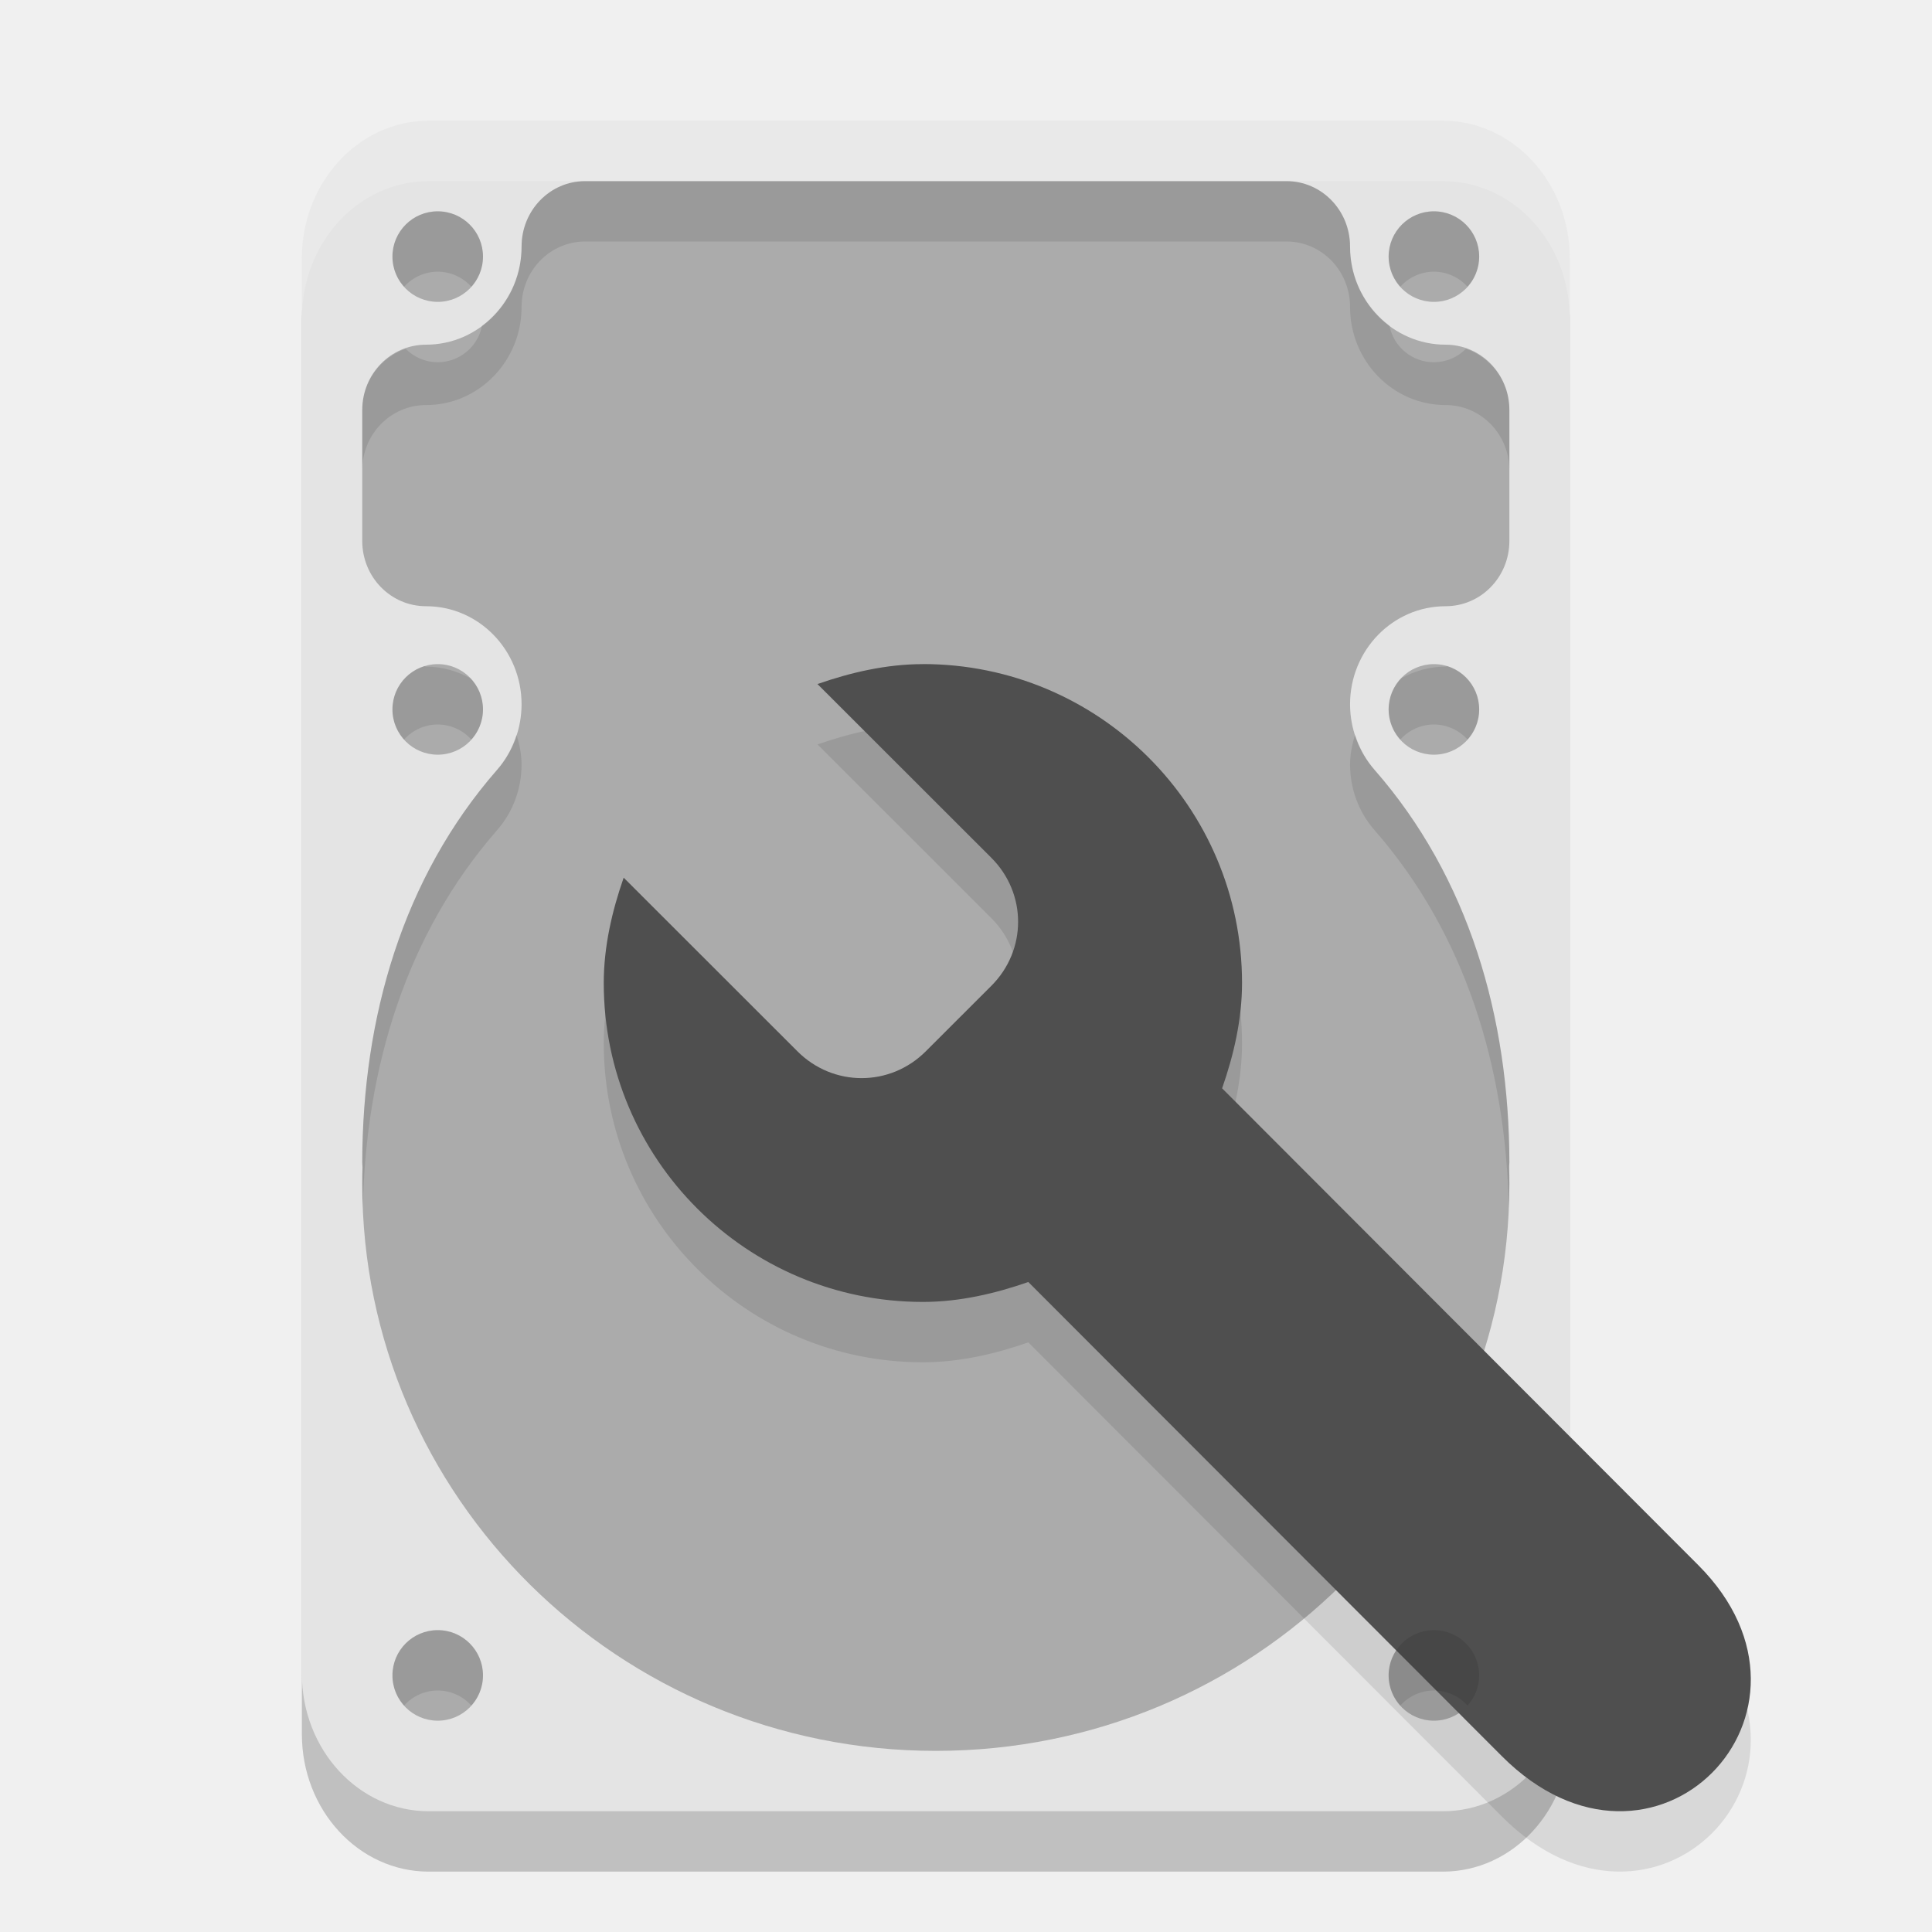
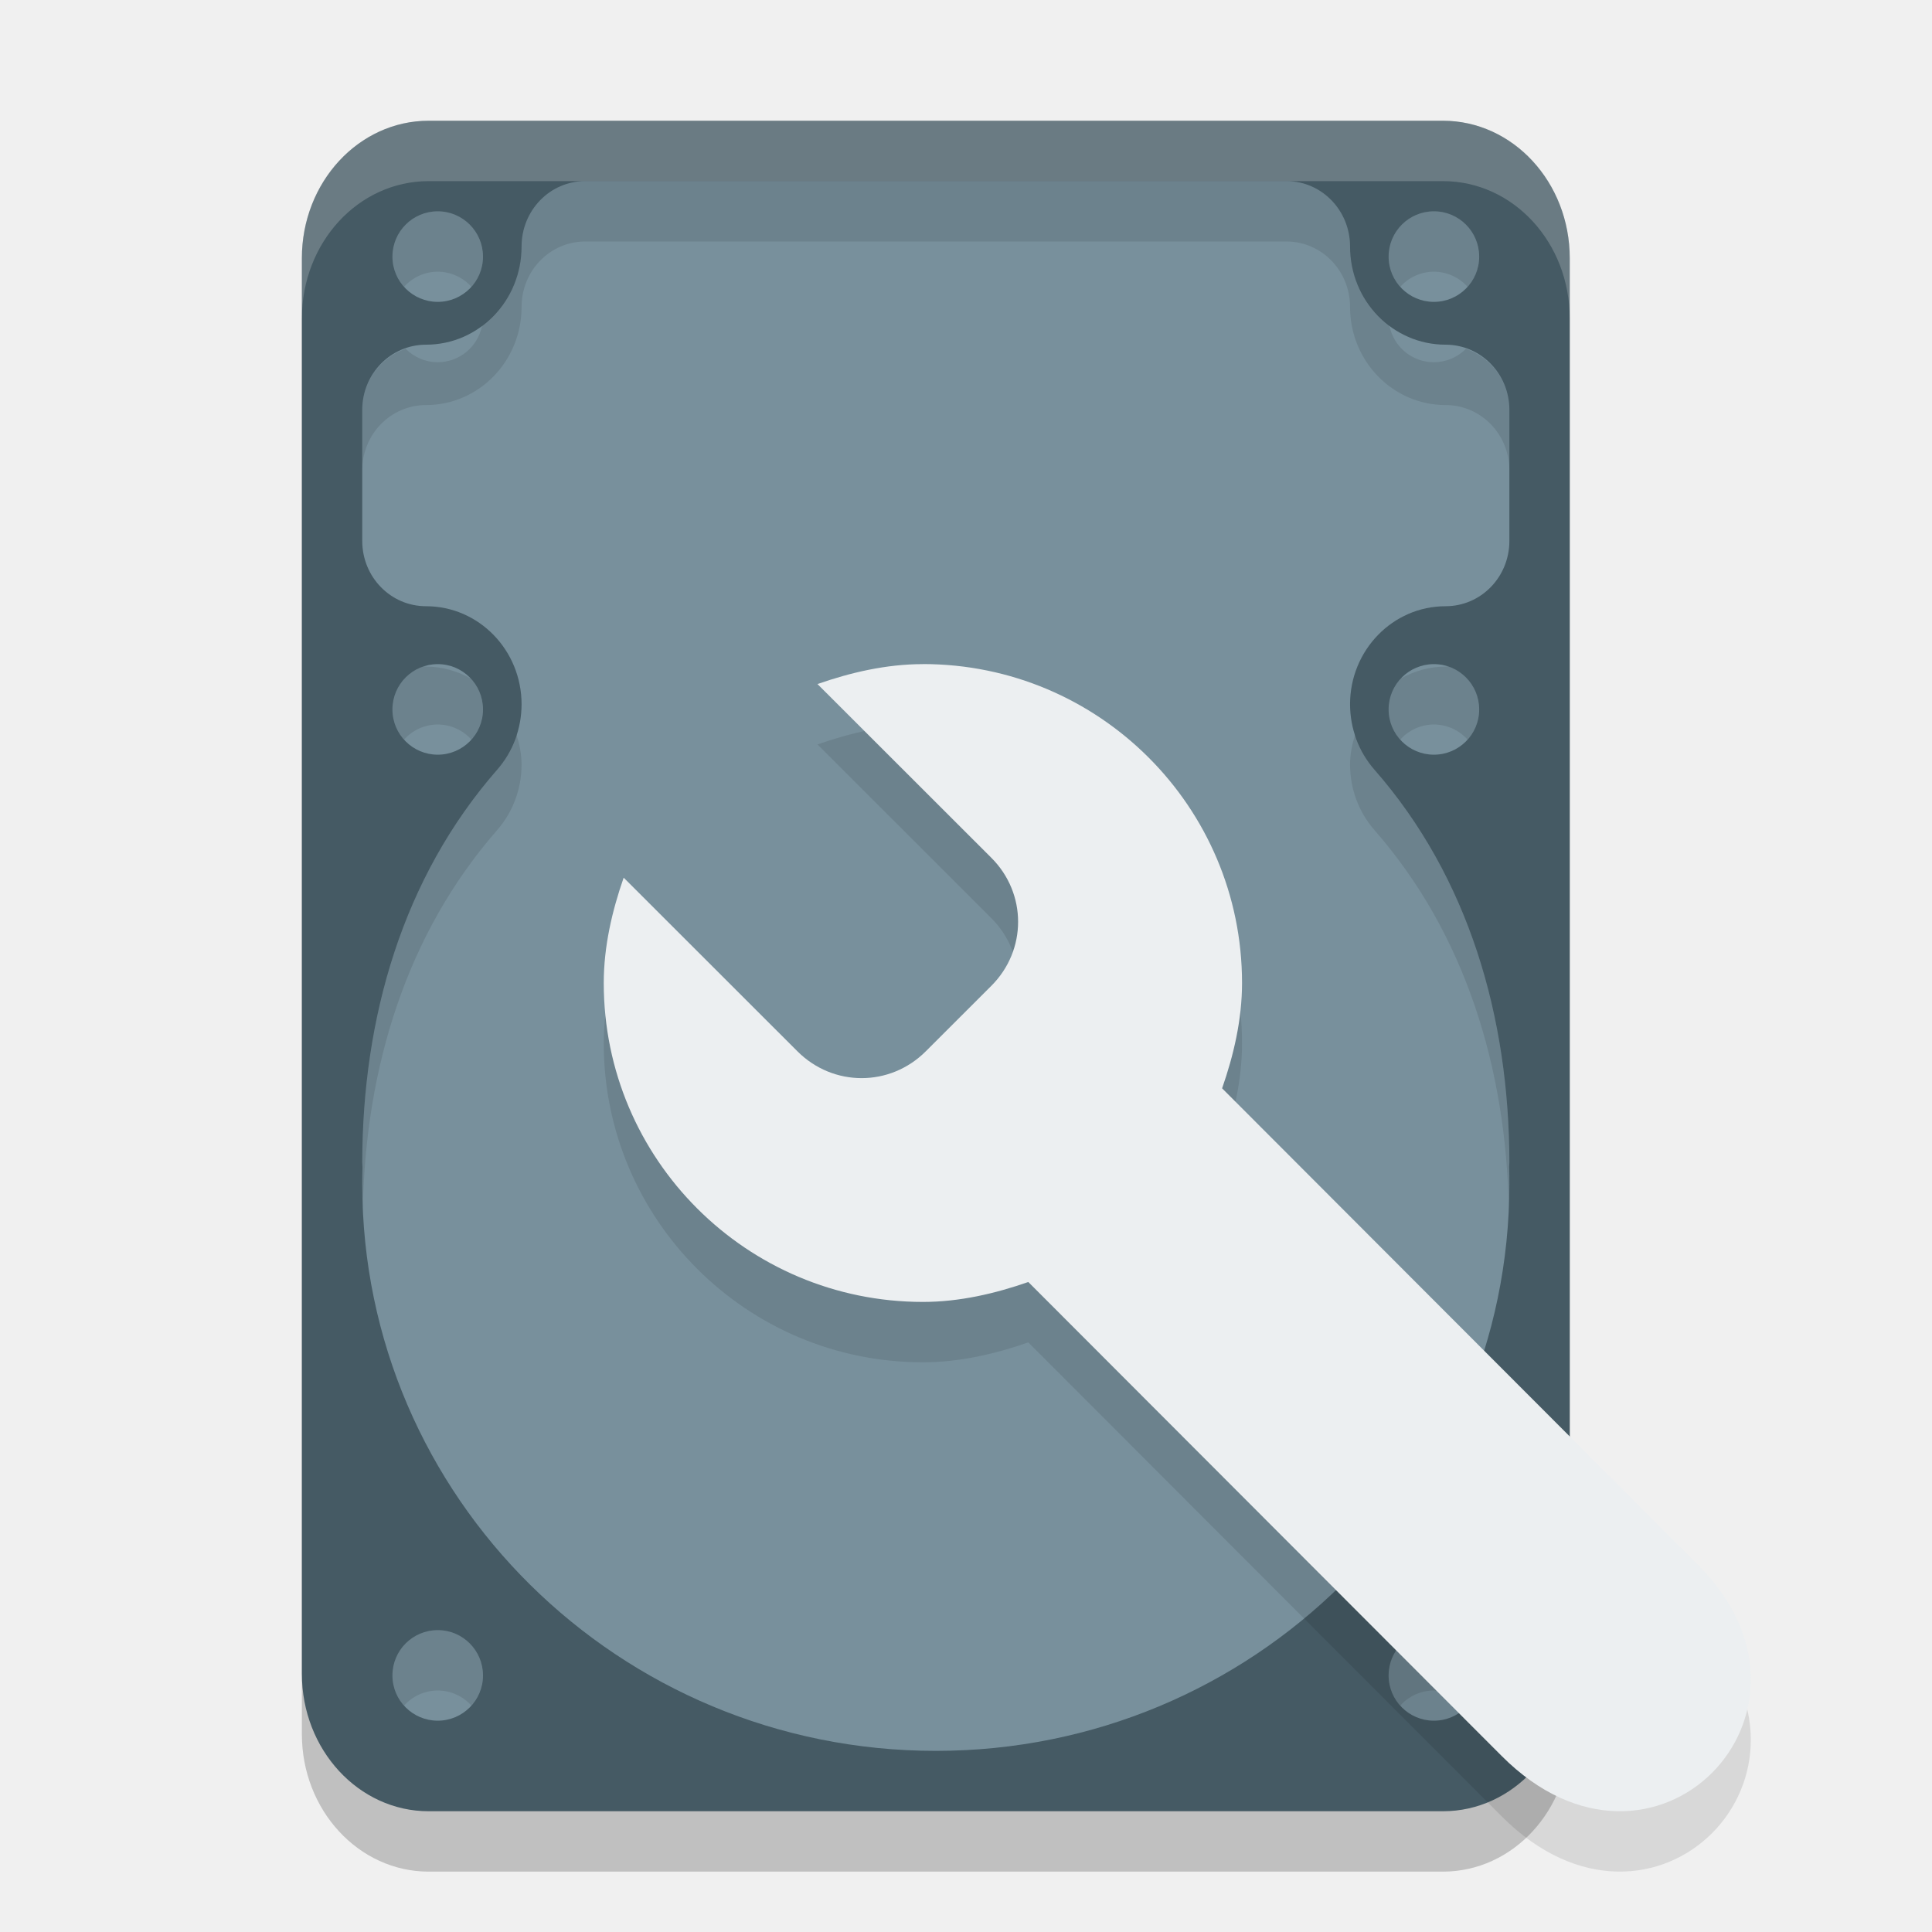
- <svg xmlns="http://www.w3.org/2000/svg" width="32" height="32" version="1.1">
-   <rect style="opacity:0.2" width="21" height="28" x="5" y="3" rx="2.1" ry="2.277" />
-   <rect style="fill:#e4e4e4" width="21" height="28" x="5" y="2" rx="2.1" ry="2.277" />
-   <path style="fill:#ababab" d="M 9.693 3 C 9.109 3 8.639 3.484 8.639 4.084 C 8.639 4.981 7.931 5.709 7.057 5.709 C 6.472 5.709 6 6.191 6 6.791 L 6 8.959 C 6 9.559 6.472 10.041 7.057 10.041 C 7.931 10.041 8.639 10.769 8.639 11.666 C 8.638 12.066 8.495 12.452 8.234 12.75 C 6.672 14.536 6.004 16.85 6 19.25 C 6 19.282 6.004 19.304 6.004 19.336 A 9.5 9.389 0 0 0 6 19.611 A 9.5 9.389 0 0 0 15.5 29 A 9.5 9.389 0 0 0 25 19.611 A 9.5 9.389 0 0 0 24.996 19.324 C 24.996 19.297 25 19.278 25 19.25 C 24.996 16.85 24.329 14.535 22.766 12.75 C 22.505 12.452 22.362 12.066 22.361 11.666 C 22.361 10.769 23.069 10.041 23.943 10.041 C 24.528 10.041 25 9.559 25 8.959 L 25 6.791 C 25 6.191 24.528 5.709 23.943 5.709 C 23.069 5.709 22.361 4.981 22.361 4.084 C 22.361 3.484 21.891 3 21.307 3 L 9.693 3 z M 7.25 3.5 A 0.75 0.75 0 0 0 6.5 4.25 A 0.75 0.75 0 0 0 7.25 5 A 0.75 0.75 0 0 0 8 4.25 A 0.75 0.75 0 0 0 7.25 3.5 z M 23.75 3.5 A 0.75 0.75 0 0 0 23 4.25 A 0.75 0.75 0 0 0 23.75 5 A 0.75 0.75 0 0 0 24.5 4.25 A 0.75 0.75 0 0 0 23.75 3.5 z M 7.25 11 A 0.75 0.75 0 0 0 6.5 11.75 A 0.75 0.75 0 0 0 7.25 12.5 A 0.75 0.75 0 0 0 8 11.75 A 0.75 0.75 0 0 0 7.25 11 z M 23.75 11 A 0.75 0.75 0 0 0 23 11.75 A 0.75 0.75 0 0 0 23.75 12.5 A 0.75 0.75 0 0 0 24.5 11.75 A 0.75 0.75 0 0 0 23.75 11 z M 7.25 27 A 0.75 0.75 0 0 0 6.5 27.75 A 0.75 0.75 0 0 0 7.25 28.5 A 0.75 0.75 0 0 0 8 27.75 A 0.75 0.75 0 0 0 7.25 27 z M 23.75 27 A 0.75 0.75 0 0 0 23 27.75 A 0.75 0.75 0 0 0 23.75 28.5 A 0.75 0.75 0 0 0 24.5 27.75 A 0.75 0.75 0 0 0 23.75 27 z" />
-   <path style="opacity:0.1" d="m 15.286,12 c -0.61,0 -1.201,0.14 -1.746,0.33 l 2.879,2.877 c 0.592,0.591 0.592,1.531 0,2.122 l -1.086,1.085 c -0.592,0.591 -1.532,0.591 -2.124,0 l -2.879,-2.877 C 10.14,16.082 10,16.673 10,17.282 c 0,2.917 2.367,5.282 5.286,5.282 0.61,0 1.201,-0.14 1.746,-0.33 l 7.842,7.852 c 2.521,2.526 5.68,-0.732 3.257,-3.16 l -7.889,-7.9 c 0.19,-0.545 0.33,-1.135 0.33,-1.745 0,-2.917 -2.367,-5.282 -5.286,-5.282 z" />
-   <path style="fill:#4f4f4f" d="m 15.286,11 c -0.61,0 -1.201,0.14 -1.746,0.33 l 2.879,2.877 c 0.592,0.591 0.592,1.531 0,2.122 l -1.086,1.085 c -0.592,0.591 -1.532,0.591 -2.124,0 l -2.879,-2.877 C 10.14,15.082 10,15.673 10,16.282 c 0,2.917 2.367,5.282 5.286,5.282 0.61,0 1.201,-0.14 1.746,-0.33 l 7.842,7.852 c 2.521,2.526 5.68,-0.732 3.257,-3.16 l -7.889,-7.9 c 0.19,-0.545 0.33,-1.135 0.33,-1.745 0,-2.917 -2.367,-5.282 -5.286,-5.282 z" />
-   <path style="fill:#ffffff;opacity:0.2" d="M 7.1 2 C 5.936 2 5 3.016 5 4.277 L 5 5.277 C 5 4.016 5.936 3 7.1 3 L 23.9 3 C 25.064 3 26 4.016 26 5.277 L 26 4.277 C 26 3.016 25.064 2 23.9 2 L 7.1 2 z" />
-   <path style="opacity:0.1" d="M 9.693 3 C 9.109 3 8.639 3.484 8.639 4.084 C 8.639 4.624 8.379 5.099 7.984 5.395 A 0.75 0.75 0 0 1 7.25 6 A 0.75 0.75 0 0 1 6.719 5.777 C 6.303 5.922 6 6.314 6 6.791 L 6 7.791 C 6 7.191 6.472 6.709 7.057 6.709 C 7.931 6.709 8.639 5.981 8.639 5.084 C 8.639 4.484 9.109 4 9.693 4 L 21.307 4 C 21.891 4 22.361 4.484 22.361 5.084 C 22.361 5.981 23.069 6.709 23.943 6.709 C 24.528 6.709 25 7.191 25 7.791 L 25 6.791 C 25 6.314 24.697 5.922 24.281 5.777 A 0.75 0.75 0 0 1 23.75 6 A 0.75 0.75 0 0 1 23.014 5.395 A 0.75 0.75 0 0 1 23.014 5.393 C 22.62 5.097 22.361 4.623 22.361 4.084 C 22.361 3.484 21.891 3 21.307 3 L 9.693 3 z M 7.25 3.5 A 0.75 0.75 0 0 0 6.5 4.25 A 0.75 0.75 0 0 0 6.693 4.75 A 0.75 0.75 0 0 1 7.25 4.5 A 0.75 0.75 0 0 1 7.807 4.75 A 0.75 0.75 0 0 0 8 4.25 A 0.75 0.75 0 0 0 7.25 3.5 z M 23.75 3.5 A 0.75 0.75 0 0 0 23 4.25 A 0.75 0.75 0 0 0 23.193 4.75 A 0.75 0.75 0 0 1 23.75 4.5 A 0.75 0.75 0 0 1 24.307 4.75 A 0.75 0.75 0 0 0 24.5 4.25 A 0.75 0.75 0 0 0 23.75 3.5 z M 7.025 11.035 A 0.75 0.75 0 0 0 6.5 11.75 A 0.75 0.75 0 0 0 6.693 12.25 A 0.75 0.75 0 0 1 7.25 12 A 0.75 0.75 0 0 1 7.807 12.25 A 0.75 0.75 0 0 0 8 11.75 A 0.75 0.75 0 0 0 7.797 11.238 C 7.575 11.116 7.326 11.041 7.057 11.041 C 7.046 11.041 7.036 11.035 7.025 11.035 z M 23.977 11.035 C 23.965 11.036 23.955 11.041 23.943 11.041 C 23.675 11.041 23.426 11.115 23.205 11.236 A 0.75 0.75 0 0 0 23 11.75 A 0.75 0.75 0 0 0 23.193 12.25 A 0.75 0.75 0 0 1 23.75 12 A 0.75 0.75 0 0 1 24.307 12.25 A 0.75 0.75 0 0 0 24.5 11.75 A 0.75 0.75 0 0 0 23.977 11.035 z M 8.555 12.168 C 8.487 12.381 8.383 12.581 8.234 12.75 C 6.672 14.536 6.004 16.85 6 19.25 C 6 19.282 6.004 19.304 6.004 19.336 A 9.5 9.389 0 0 0 6 19.611 A 9.5 9.389 0 0 0 6.01 20.006 C 6.057 17.694 6.725 15.475 8.234 13.75 C 8.495 13.452 8.638 13.066 8.639 12.666 C 8.639 12.491 8.604 12.326 8.555 12.168 z M 22.445 12.168 C 22.396 12.326 22.361 12.491 22.361 12.666 C 22.362 13.066 22.505 13.452 22.766 13.75 C 24.274 15.473 24.941 17.69 24.99 20 A 9.5 9.389 0 0 0 25 19.611 A 9.5 9.389 0 0 0 24.996 19.324 C 24.996 19.297 25 19.278 25 19.25 C 24.996 16.85 24.329 14.535 22.766 12.75 C 22.617 12.581 22.513 12.381 22.445 12.168 z M 7.25 27 A 0.75 0.75 0 0 0 6.5 27.75 A 0.75 0.75 0 0 0 6.693 28.25 A 0.75 0.75 0 0 1 7.25 28 A 0.75 0.75 0 0 1 7.807 28.25 A 0.75 0.75 0 0 0 8 27.75 A 0.75 0.75 0 0 0 7.25 27 z M 23.75 27 A 0.75 0.75 0 0 0 23 27.75 A 0.75 0.75 0 0 0 23.193 28.25 A 0.75 0.75 0 0 1 23.75 28 A 0.75 0.75 0 0 1 24.307 28.25 A 0.75 0.75 0 0 0 24.5 27.75 A 0.75 0.75 0 0 0 23.75 27 z" />
+ <svg xmlns="http://www.w3.org/2000/svg" width="32" height="32" version="1.1" id="svg16">
+   <defs id="defs20" />
+   <rect style="opacity:0.2" width="21" height="28" x="5" y="3" rx="2.1" ry="2.277" id="rect2" />
+   <rect style="fill:#455a64" width="21" height="28" x="5" y="2" rx="2.1" ry="2.277" id="rect4" />
+   <path style="fill:#78909c" d="M 9.693 3 C 9.109 3 8.639 3.484 8.639 4.084 C 8.639 4.981 7.931 5.709 7.057 5.709 C 6.472 5.709 6 6.191 6 6.791 L 6 8.959 C 6 9.559 6.472 10.041 7.057 10.041 C 7.931 10.041 8.639 10.769 8.639 11.666 C 8.638 12.066 8.495 12.452 8.234 12.75 C 6.672 14.536 6.004 16.85 6 19.25 C 6 19.282 6.004 19.304 6.004 19.336 A 9.5 9.389 0 0 0 6 19.611 A 9.5 9.389 0 0 0 15.5 29 A 9.5 9.389 0 0 0 25 19.611 A 9.5 9.389 0 0 0 24.996 19.324 C 24.996 19.297 25 19.278 25 19.25 C 24.996 16.85 24.329 14.535 22.766 12.75 C 22.505 12.452 22.362 12.066 22.361 11.666 C 22.361 10.769 23.069 10.041 23.943 10.041 C 24.528 10.041 25 9.559 25 8.959 L 25 6.791 C 25 6.191 24.528 5.709 23.943 5.709 C 23.069 5.709 22.361 4.981 22.361 4.084 C 22.361 3.484 21.891 3 21.307 3 L 9.693 3 z M 7.25 3.5 A 0.75 0.75 0 0 0 6.5 4.25 A 0.75 0.75 0 0 0 7.25 5 A 0.75 0.75 0 0 0 8 4.25 A 0.75 0.75 0 0 0 7.25 3.5 z M 23.75 3.5 A 0.75 0.75 0 0 0 23 4.25 A 0.75 0.75 0 0 0 23.75 5 A 0.75 0.75 0 0 0 24.5 4.25 A 0.75 0.75 0 0 0 23.75 3.5 z M 7.25 11 A 0.75 0.75 0 0 0 6.5 11.75 A 0.75 0.75 0 0 0 7.25 12.5 A 0.75 0.75 0 0 0 8 11.75 A 0.75 0.75 0 0 0 7.25 11 z M 23.75 11 A 0.75 0.75 0 0 0 23 11.75 A 0.75 0.75 0 0 0 23.75 12.5 A 0.75 0.75 0 0 0 24.5 11.75 A 0.75 0.75 0 0 0 23.75 11 z M 7.25 27 A 0.75 0.75 0 0 0 6.5 27.75 A 0.75 0.75 0 0 0 7.25 28.5 A 0.75 0.75 0 0 0 8 27.75 A 0.75 0.75 0 0 0 7.25 27 z M 23.75 27 A 0.75 0.75 0 0 0 23 27.75 A 0.75 0.75 0 0 0 23.75 28.5 A 0.75 0.75 0 0 0 24.5 27.75 A 0.75 0.75 0 0 0 23.75 27 z" id="path6" />
+   <path style="fill:#ffffff;opacity:0.2" d="M 7.1 2 C 5.936 2 5 3.016 5 4.277 L 5 5.277 C 5 4.016 5.936 3 7.1 3 L 23.9 3 C 25.064 3 26 4.016 26 5.277 L 26 4.277 C 26 3.016 25.064 2 23.9 2 L 7.1 2 z" id="path12" />
+   <path style="opacity:0.1" d="M 9.693 3 C 9.109 3 8.639 3.484 8.639 4.084 C 8.639 4.624 8.379 5.099 7.984 5.395 A 0.75 0.75 0 0 1 7.25 6 A 0.75 0.75 0 0 1 6.719 5.777 C 6.303 5.922 6 6.314 6 6.791 L 6 7.791 C 6 7.191 6.472 6.709 7.057 6.709 C 7.931 6.709 8.639 5.981 8.639 5.084 C 8.639 4.484 9.109 4 9.693 4 L 21.307 4 C 21.891 4 22.361 4.484 22.361 5.084 C 22.361 5.981 23.069 6.709 23.943 6.709 C 24.528 6.709 25 7.191 25 7.791 L 25 6.791 C 25 6.314 24.697 5.922 24.281 5.777 A 0.75 0.75 0 0 1 23.75 6 A 0.75 0.75 0 0 1 23.014 5.395 A 0.75 0.75 0 0 1 23.014 5.393 C 22.62 5.097 22.361 4.623 22.361 4.084 C 22.361 3.484 21.891 3 21.307 3 L 9.693 3 z M 7.25 3.5 A 0.75 0.75 0 0 0 6.5 4.25 A 0.75 0.75 0 0 0 6.693 4.75 A 0.75 0.75 0 0 1 7.25 4.5 A 0.75 0.75 0 0 1 7.807 4.75 A 0.75 0.75 0 0 0 8 4.25 A 0.75 0.75 0 0 0 7.25 3.5 z M 23.75 3.5 A 0.75 0.75 0 0 0 23 4.25 A 0.75 0.75 0 0 0 23.193 4.75 A 0.75 0.75 0 0 1 23.75 4.5 A 0.75 0.75 0 0 1 24.307 4.75 A 0.75 0.75 0 0 0 24.5 4.25 A 0.75 0.75 0 0 0 23.75 3.5 z M 7.025 11.035 A 0.75 0.75 0 0 0 6.5 11.75 A 0.75 0.75 0 0 0 6.693 12.25 A 0.75 0.75 0 0 1 7.25 12 A 0.75 0.75 0 0 1 7.807 12.25 A 0.75 0.75 0 0 0 8 11.75 A 0.75 0.75 0 0 0 7.797 11.238 C 7.575 11.116 7.326 11.041 7.057 11.041 C 7.046 11.041 7.036 11.035 7.025 11.035 z M 23.977 11.035 C 23.965 11.036 23.955 11.041 23.943 11.041 C 23.675 11.041 23.426 11.115 23.205 11.236 A 0.75 0.75 0 0 0 23 11.75 A 0.75 0.75 0 0 0 23.193 12.25 A 0.75 0.75 0 0 1 23.75 12 A 0.75 0.75 0 0 1 24.307 12.25 A 0.75 0.75 0 0 0 24.5 11.75 A 0.75 0.75 0 0 0 23.977 11.035 z M 8.555 12.168 C 8.487 12.381 8.383 12.581 8.234 12.75 C 6.672 14.536 6.004 16.85 6 19.25 C 6 19.282 6.004 19.304 6.004 19.336 A 9.5 9.389 0 0 0 6 19.611 A 9.5 9.389 0 0 0 6.01 20.006 C 6.057 17.694 6.725 15.475 8.234 13.75 C 8.495 13.452 8.638 13.066 8.639 12.666 C 8.639 12.491 8.604 12.326 8.555 12.168 z M 22.445 12.168 C 22.396 12.326 22.361 12.491 22.361 12.666 C 22.362 13.066 22.505 13.452 22.766 13.75 C 24.274 15.473 24.941 17.69 24.99 20 A 9.5 9.389 0 0 0 25 19.611 A 9.5 9.389 0 0 0 24.996 19.324 C 24.996 19.297 25 19.278 25 19.25 C 24.996 16.85 24.329 14.535 22.766 12.75 C 22.617 12.581 22.513 12.381 22.445 12.168 z M 7.25 27 A 0.75 0.75 0 0 0 6.5 27.75 A 0.75 0.75 0 0 0 6.693 28.25 A 0.75 0.75 0 0 1 7.25 28 A 0.75 0.75 0 0 1 7.807 28.25 A 0.75 0.75 0 0 0 8 27.75 A 0.75 0.75 0 0 0 7.25 27 z M 23.75 27 A 0.75 0.75 0 0 0 23 27.75 A 0.75 0.75 0 0 0 23.193 28.25 A 0.75 0.75 0 0 1 23.75 28 A 0.75 0.75 0 0 1 24.307 28.25 A 0.75 0.75 0 0 0 24.5 27.75 A 0.75 0.75 0 0 0 23.75 27 z" id="path14" />
+   <path style="opacity:0.1" d="m 15.286,12 c -0.61,0 -1.201,0.14 -1.746,0.33 l 2.879,2.877 c 0.592,0.591 0.592,1.531 0,2.122 l -1.086,1.085 c -0.592,0.591 -1.532,0.591 -2.124,0 l -2.879,-2.877 C 10.14,16.082 10,16.673 10,17.282 c 0,2.917 2.367,5.282 5.286,5.282 0.61,0 1.201,-0.14 1.746,-0.33 l 7.842,7.852 c 2.521,2.526 5.68,-0.732 3.257,-3.16 l -7.889,-7.9 c 0.19,-0.545 0.33,-1.135 0.33,-1.745 0,-2.917 -2.367,-5.282 -5.286,-5.282 z" id="path8" />
+   <path style="fill:#eceff1" d="m 15.286,11 c -0.61,0 -1.201,0.14 -1.746,0.33 l 2.879,2.877 c 0.592,0.591 0.592,1.531 0,2.122 l -1.086,1.085 c -0.592,0.591 -1.532,0.591 -2.124,0 l -2.879,-2.877 C 10.14,15.082 10,15.673 10,16.282 c 0,2.917 2.367,5.282 5.286,5.282 0.61,0 1.201,-0.14 1.746,-0.33 l 7.842,7.852 c 2.521,2.526 5.68,-0.732 3.257,-3.16 l -7.889,-7.9 c 0.19,-0.545 0.33,-1.135 0.33,-1.745 0,-2.917 -2.367,-5.282 -5.286,-5.282 z" id="path10" />
</svg>
